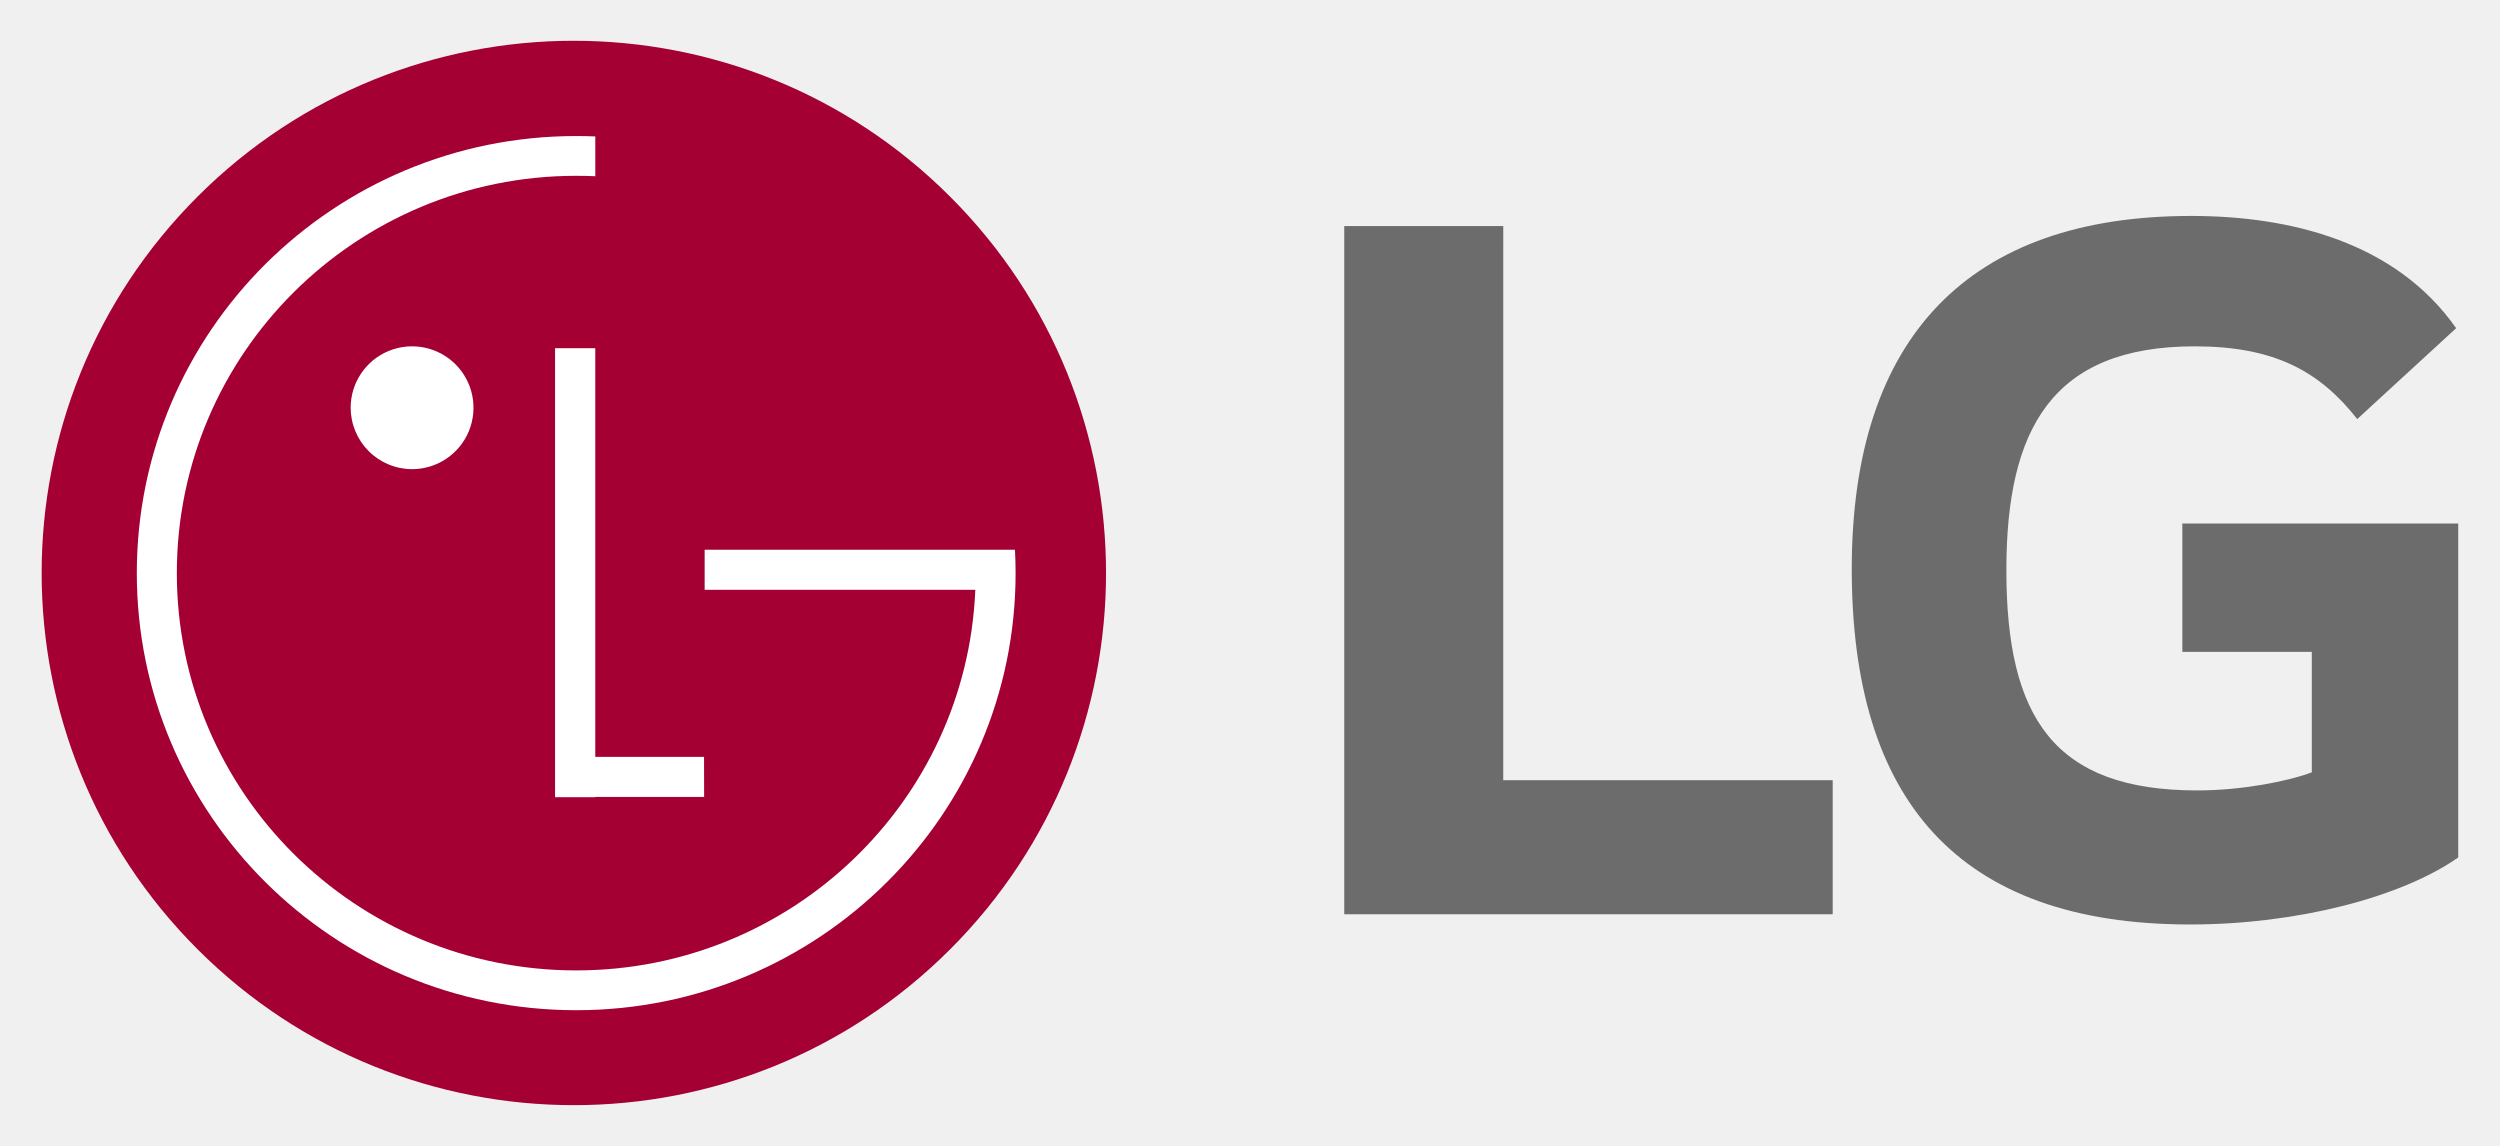
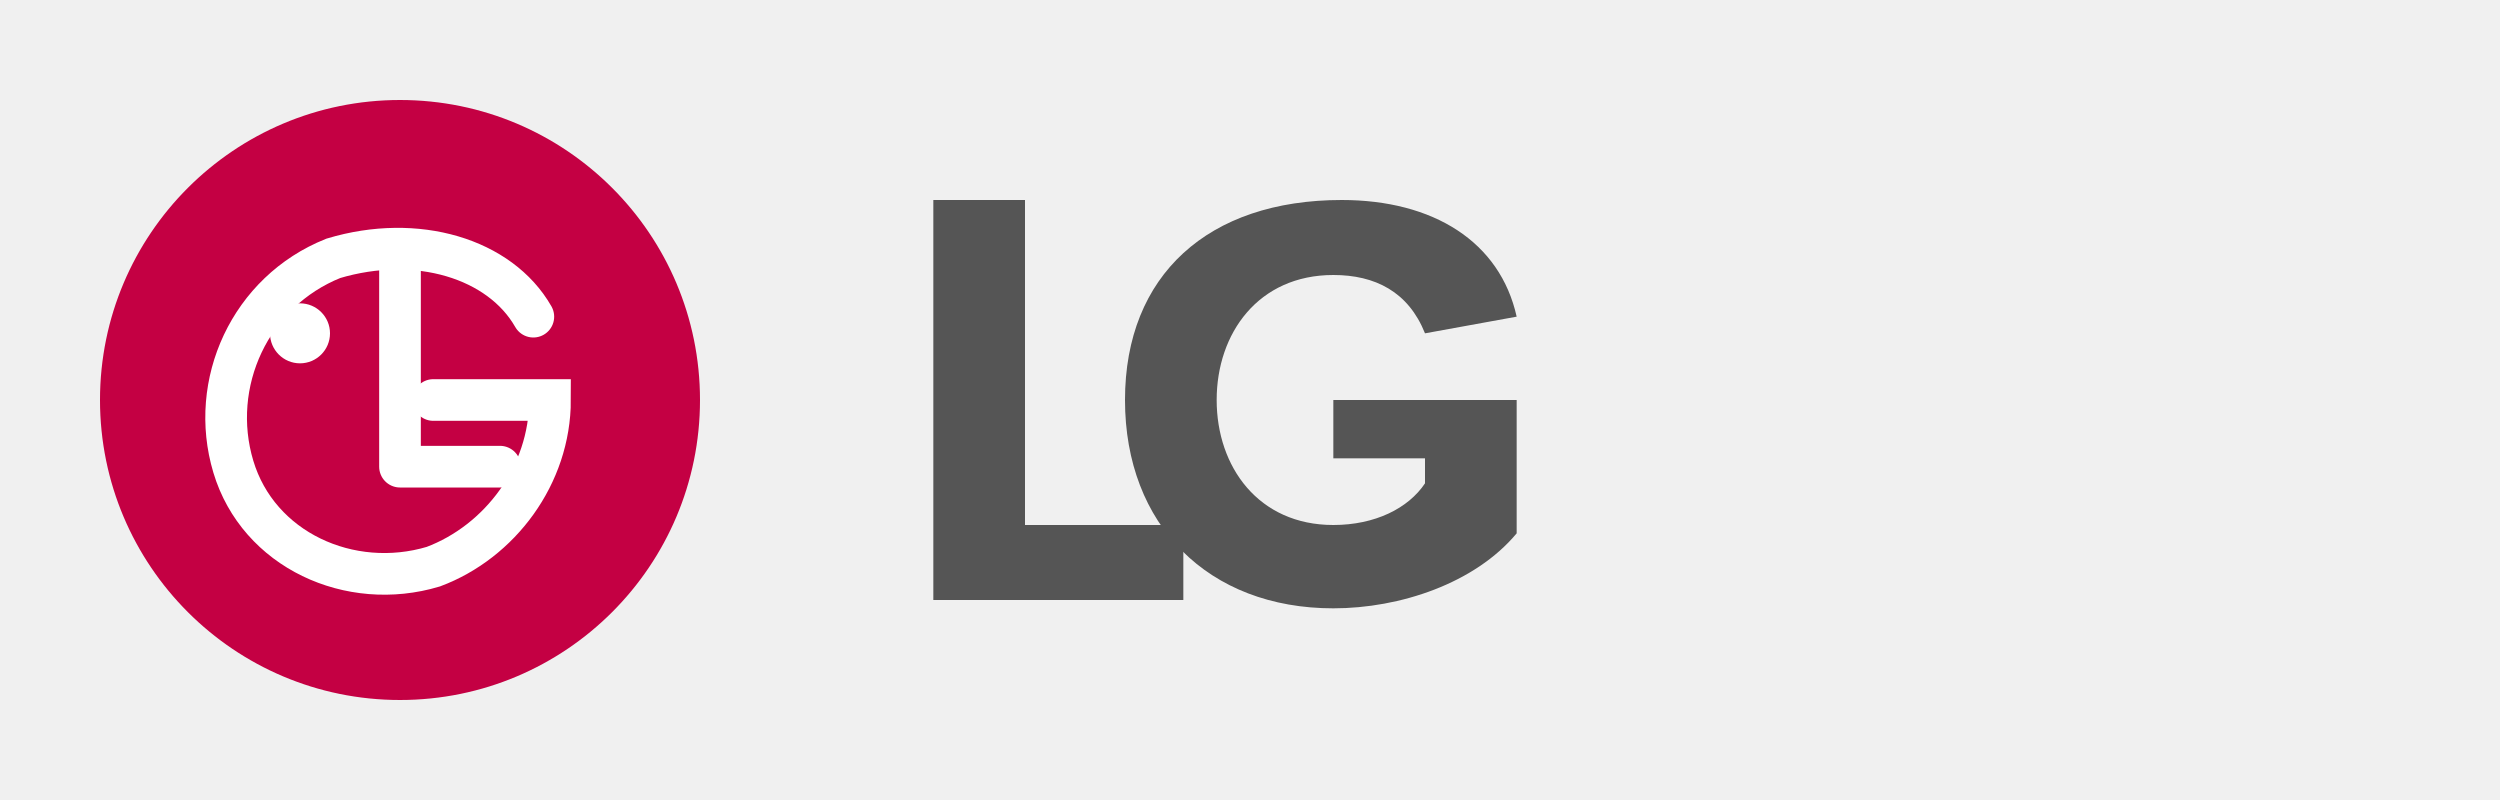
- <svg xmlns="http://www.w3.org/2000/svg" width="600" height="275" version="1.1">
-   <path d="m523.76 156.45h31.071v28.903c-5.702 2.175-16.894 4.35-27.504 4.35-34.368 0-45.797-17.446-45.797-52.874 0-33.811 10.881-53.708 45.216-53.708 19.135 0 29.991 6.004 38.99 17.453l23.741-21.811c-14.497-20.672-39.8-26.937-63.557-26.937-53.413-0.021-81.498 29.113-81.498 84.721 0 55.332 25.377 85.327 81.212 85.327 25.639 0 50.697-6.526 64.343-16.09v-80.138h-66.216zm-162.98 30.804h79.071v32.166h-117.23v-165.17h38.162z" fill="#6b6c6b" />
-   <path d="m228.04 227.83c49.881-49.881 49.878-130.76-0.005-180.63-49.883-49.879-130.76-49.885-180.63-0.005-49.881 49.88-49.878 130.76 0.005 180.63 49.882 49.883 130.76 49.885 180.63 0.006z" fill="#a50034" />
-   <path d="m98.971 112.6c2.912-0.014 5.755-0.891 8.17-2.52 2.414-1.628 4.293-3.935 5.397-6.63 1.105-2.695 1.387-5.657 0.81-8.511-0.578-2.855-1.987-5.475-4.051-7.529-2.065-2.054-4.692-3.451-7.549-4.014-2.857-0.563-5.817-0.267-8.507 0.851-2.69 1.118-4.988 3.007-6.604 5.431-1.617 2.422-2.479 5.269-2.479 8.182 0.004 1.94 0.391 3.861 1.138 5.652 0.748 1.792 1.84 3.418 3.215 4.787 1.376 1.369 3.008 2.453 4.802 3.191 1.795 0.739 3.717 1.116 5.658 1.111zm135.1 28.96h-64.955v-9.622h74.475c0.101 1.864 0.152 3.726 0.152 5.612 0 57.936-47.218 104.9-105.45 104.9-58.234 0-105.46-46.935-105.46-104.9 0-57.96 47.211-104.9 105.45-104.9 1.537 0 3.067 0.031 4.59 0.094v9.55c-1.522-0.068-3.047-0.101-4.576-0.101-52.931 0-95.856 42.694-95.856 95.348 0 52.655 42.919 95.357 95.856 95.357 51.482 0 93.54-40.395 95.766-91.07zm-65.103 40.085h-26.104v-98.073h-9.651v107.76h9.673v-0.065h26.104z" fill="#fff" />
+ <svg xmlns="http://www.w3.org/2000/svg" viewBox="0 0 150 48" fill="none">
+   <g transform="translate(6, 6)">
+     <circle cx="18" cy="18" r="18" fill="#C40043" />
+     <path d="M18 10 L18 22 L24 22" stroke="#FFFFFF" stroke-width="2.5" stroke-linecap="round" stroke-linejoin="round" />
+     <path d="M26 13 C24 9.5, 19 8, 14 9.5 C9 11.5, 6.5 17, 8 22 C9.5 27, 15 29.5, 20 28 C24 26.5, 27 22.5, 27 18 L20 18" stroke="#FFFFFF" stroke-width="2.5" stroke-linecap="round" fill="none" />
+     <circle cx="12" cy="14" r="1.8" fill="#FFFFFF" />
+   </g>
+   <g fill="#555555" transform="translate(56, 12)">
+     <path d="M0 24 L0 0 L5.5 0 L5.5 19.5 L15 19.5 L15 24 Z" />
+     <path d="M35 12 L35 20 C32.5 23 28 24.5 24 24.5 C16.5 24.5 11.5 19.5 11.5 12 C11.5 4.5 16.5 0 24.5 0 C30 0 34 2.5 35 7 L29.5 8 C28.5 5.5 26.5 4.5 24 4.5 C19.5 4.5 17 8 17 12 C17 16 19.5 19.5 24 19.5 C26.5 19.5 28.5 18.5 29.5 17 L29.5 15.5 L24 15.5 L24 12 Z" />
+   </g>
</svg>
